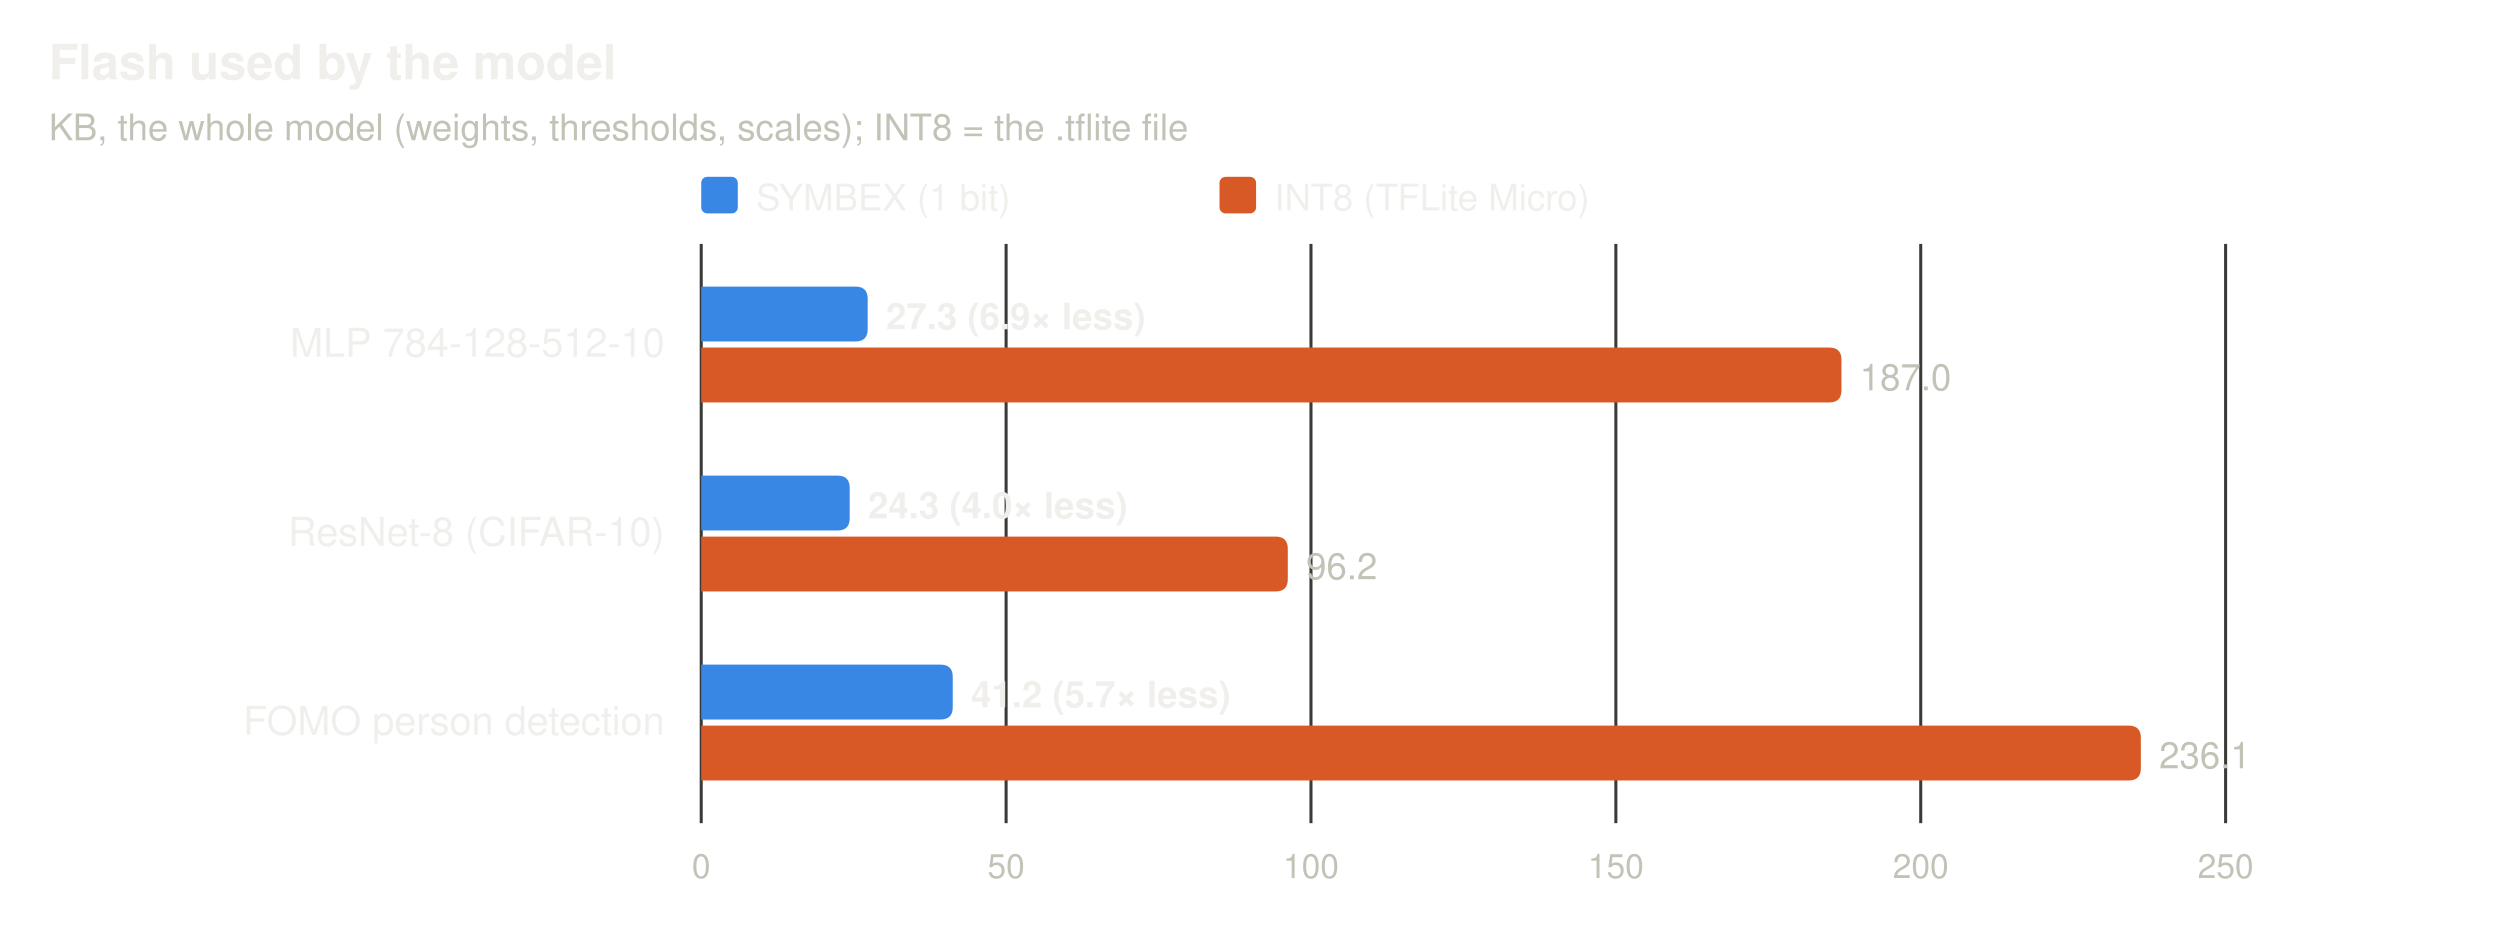
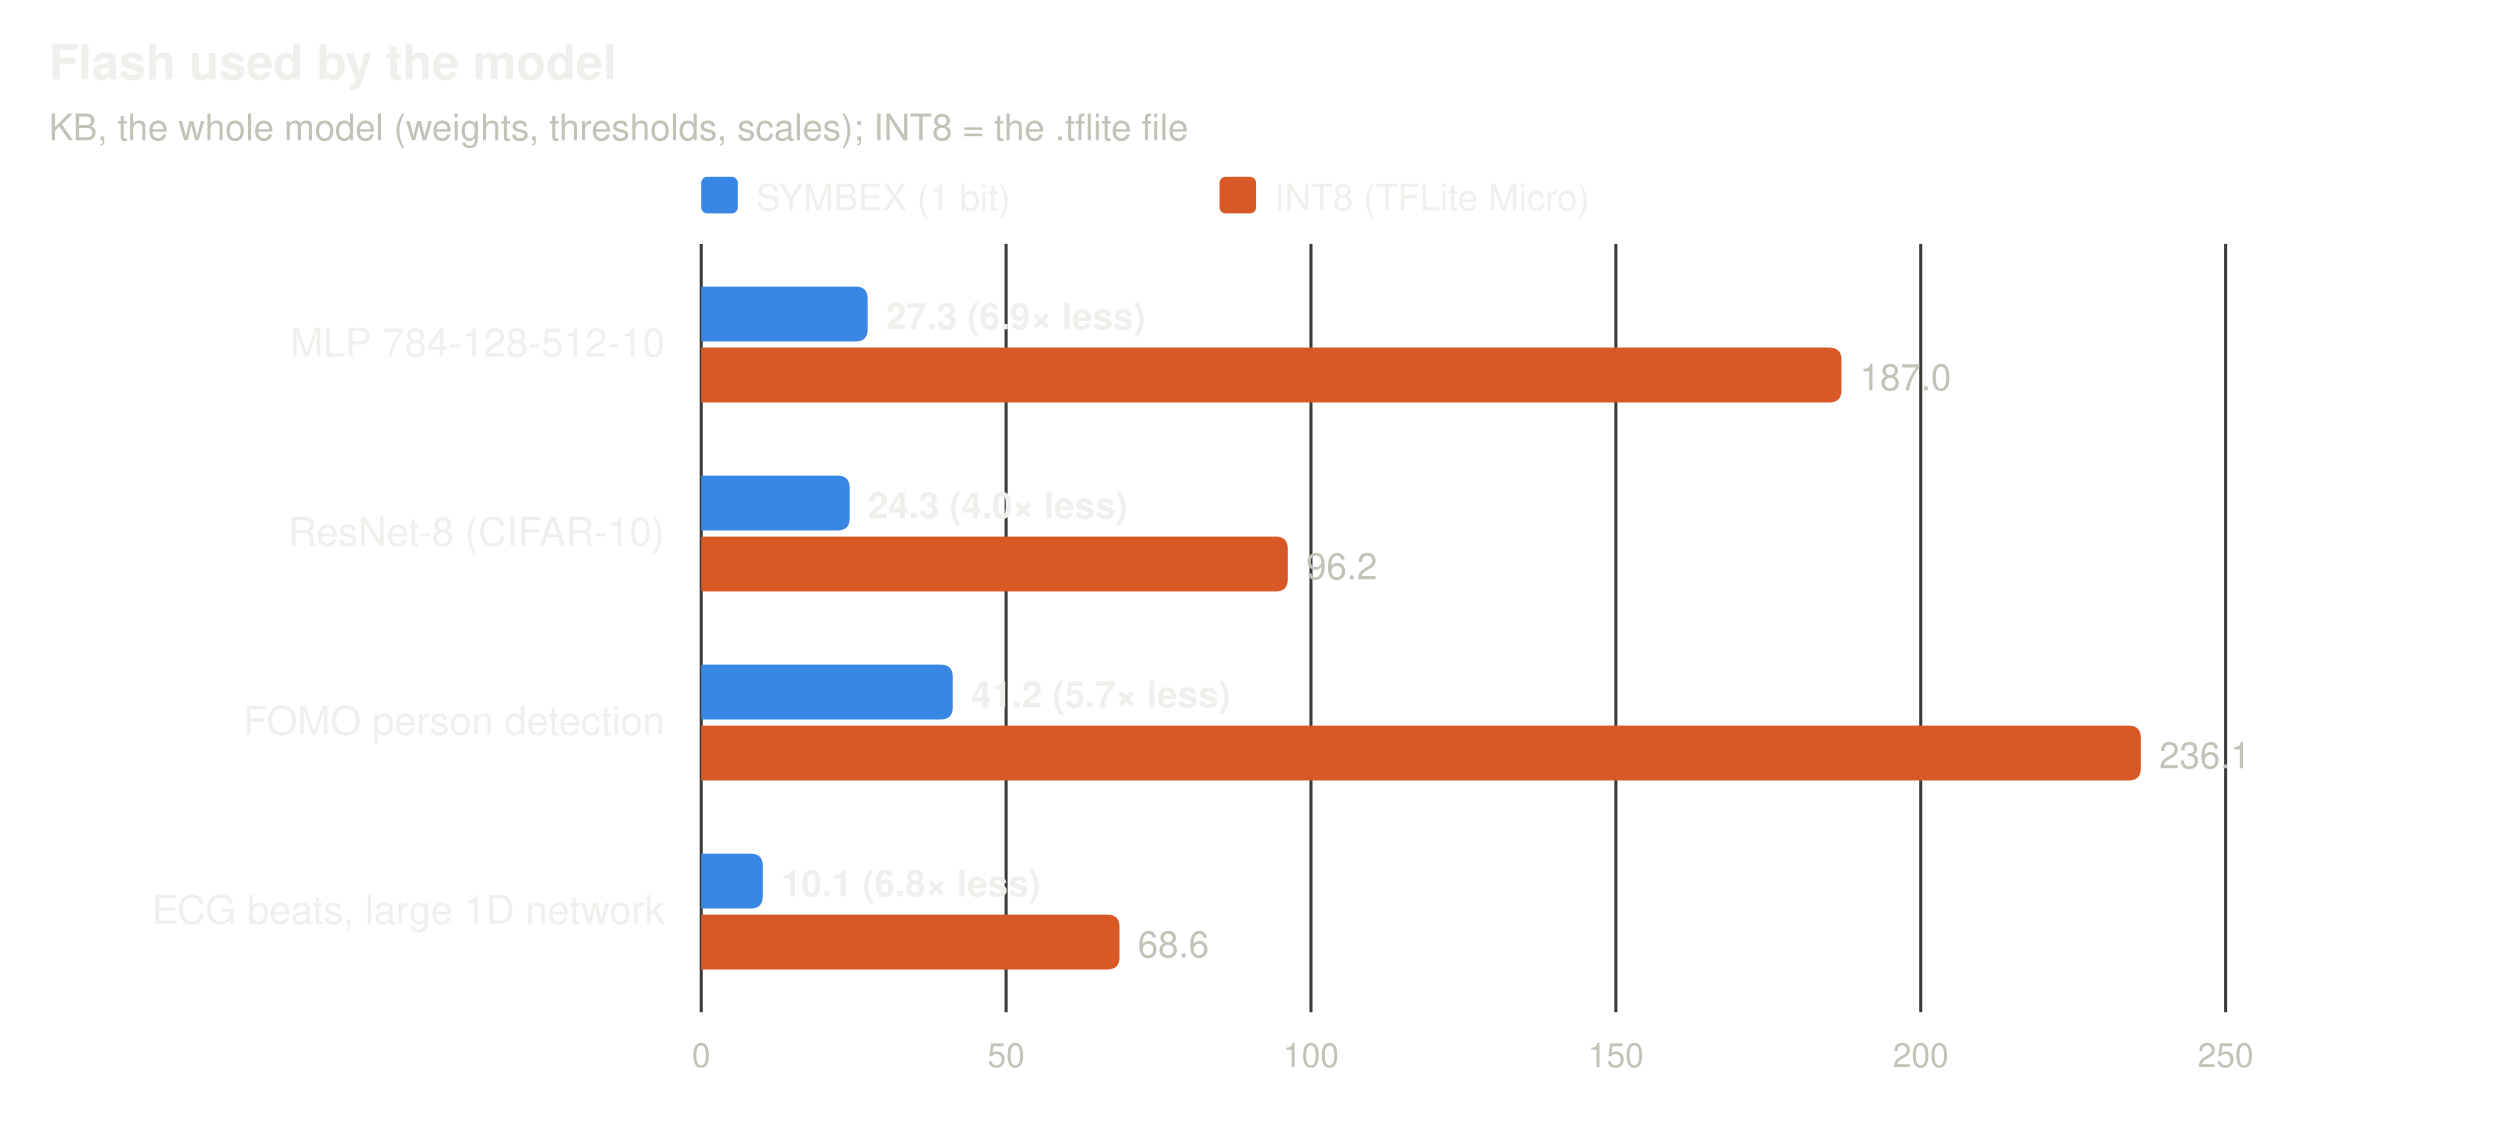
- <svg xmlns="http://www.w3.org/2000/svg" width="820" height="306" viewBox="0 0 820 306" font-family="-apple-system, 'Segoe UI', Helvetica, Arial, sans-serif" role="img">
+ <svg xmlns="http://www.w3.org/2000/svg" width="820" height="368" viewBox="0 0 820 368" font-family="-apple-system, 'Segoe UI', Helvetica, Arial, sans-serif" role="img">
  <text x="16.0" y="26.0" fill="#f0efec" font-size="16" text-anchor="start" font-weight="bold">Flash used by the model</text>
  <text x="16.0" y="46.0" fill="#c3c2b7" font-size="12" text-anchor="start" font-weight="normal">KB, the whole model (weights, thresholds, scales); INT8 = the .tflite file</text>
  <rect x="230" y="58" width="12" height="12" rx="2" fill="#3987e5" />
  <text x="248.0" y="69.0" fill="#f0efec" font-size="12" text-anchor="start" font-weight="normal">SYMBEX (1 bit)</text>
  <rect x="400" y="58" width="12" height="12" rx="2" fill="#d95926" />
  <text x="418.0" y="69.0" fill="#f0efec" font-size="12" text-anchor="start" font-weight="normal">INT8 (TFLite Micro)</text>
-   <line x1="230.0" y1="80" x2="230.0" y2="270" stroke="#3a3a38" />
-   <text x="230.0" y="288.0" fill="#c3c2b7" font-size="11" text-anchor="middle" font-weight="normal">0</text>
-   <line x1="330.0" y1="80" x2="330.0" y2="270" stroke="#3a3a38" />
-   <text x="330.0" y="288.0" fill="#c3c2b7" font-size="11" text-anchor="middle" font-weight="normal">50</text>
-   <line x1="430.0" y1="80" x2="430.0" y2="270" stroke="#3a3a38" />
-   <text x="430.0" y="288.0" fill="#c3c2b7" font-size="11" text-anchor="middle" font-weight="normal">100</text>
-   <line x1="530.0" y1="80" x2="530.0" y2="270" stroke="#3a3a38" />
-   <text x="530.0" y="288.0" fill="#c3c2b7" font-size="11" text-anchor="middle" font-weight="normal">150</text>
-   <line x1="630.0" y1="80" x2="630.0" y2="270" stroke="#3a3a38" />
-   <text x="630.0" y="288.0" fill="#c3c2b7" font-size="11" text-anchor="middle" font-weight="normal">200</text>
-   <line x1="730.0" y1="80" x2="730.0" y2="270" stroke="#3a3a38" />
-   <text x="730.0" y="288.0" fill="#c3c2b7" font-size="11" text-anchor="middle" font-weight="normal">250</text>
+   <line x1="230.0" y1="80" x2="230.0" y2="332" stroke="#3a3a38" />
+   <text x="230.0" y="350.0" fill="#c3c2b7" font-size="11" text-anchor="middle" font-weight="normal">0</text>
+   <line x1="330.0" y1="80" x2="330.0" y2="332" stroke="#3a3a38" />
+   <text x="330.0" y="350.0" fill="#c3c2b7" font-size="11" text-anchor="middle" font-weight="normal">50</text>
+   <line x1="430.0" y1="80" x2="430.0" y2="332" stroke="#3a3a38" />
+   <text x="430.0" y="350.0" fill="#c3c2b7" font-size="11" text-anchor="middle" font-weight="normal">100</text>
+   <line x1="530.0" y1="80" x2="530.0" y2="332" stroke="#3a3a38" />
+   <text x="530.0" y="350.0" fill="#c3c2b7" font-size="11" text-anchor="middle" font-weight="normal">150</text>
+   <line x1="630.0" y1="80" x2="630.0" y2="332" stroke="#3a3a38" />
+   <text x="630.0" y="350.0" fill="#c3c2b7" font-size="11" text-anchor="middle" font-weight="normal">200</text>
+   <line x1="730.0" y1="80" x2="730.0" y2="332" stroke="#3a3a38" />
+   <text x="730.0" y="350.0" fill="#c3c2b7" font-size="11" text-anchor="middle" font-weight="normal">250</text>
  <text x="218.0" y="117.0" fill="#f0efec" font-size="13" text-anchor="end" font-weight="normal">MLP 784-128-512-10</text>
  <path d="M230.0,94.0 H280.6 Q284.6,94.0 284.6,98.0 V108.0 Q284.6,112.0 280.6,112.0 H230.0 Z" fill="#3987e5" />
  <text x="290.6" y="108.0" fill="#f0efec" font-size="12" text-anchor="start" font-weight="bold">27.3  (6.9× less)</text>
  <path d="M230.0,114.0 H600.0 Q604.0,114.0 604.0,118.0 V128.0 Q604.0,132.0 600.0,132.0 H230.0 Z" fill="#d95926" />
  <text x="610.0" y="128.0" fill="#c3c2b7" font-size="12" text-anchor="start" font-weight="normal">187.0</text>
  <text x="218.0" y="179.0" fill="#f0efec" font-size="13" text-anchor="end" font-weight="normal">ResNet-8 (CIFAR-10)</text>
  <path d="M230.0,156.0 H274.7 Q278.7,156.0 278.7,160.0 V170.0 Q278.7,174.0 274.7,174.0 H230.0 Z" fill="#3987e5" />
  <text x="284.7" y="170.0" fill="#f0efec" font-size="12" text-anchor="start" font-weight="bold">24.3  (4.0× less)</text>
  <path d="M230.0,176.0 H418.4 Q422.4,176.0 422.4,180.0 V190.0 Q422.4,194.0 418.4,194.0 H230.0 Z" fill="#d95926" />
  <text x="428.4" y="190.0" fill="#c3c2b7" font-size="12" text-anchor="start" font-weight="normal">96.2</text>
  <text x="218.0" y="241.0" fill="#f0efec" font-size="13" text-anchor="end" font-weight="normal">FOMO person detection</text>
  <path d="M230.0,218.0 H308.5 Q312.5,218.0 312.5,222.0 V232.0 Q312.5,236.0 308.5,236.0 H230.0 Z" fill="#3987e5" />
  <text x="318.5" y="232.0" fill="#f0efec" font-size="12" text-anchor="start" font-weight="bold">41.2  (5.7× less)</text>
  <path d="M230.0,238.0 H698.2 Q702.2,238.0 702.2,242.0 V252.0 Q702.2,256.0 698.2,256.0 H230.0 Z" fill="#d95926" />
  <text x="708.2" y="252.0" fill="#c3c2b7" font-size="12" text-anchor="start" font-weight="normal">236.1</text>
+   <text x="218.0" y="303.0" fill="#f0efec" font-size="13" text-anchor="end" font-weight="normal">ECG beats, large 1D network</text>
+   <path d="M230.0,280.0 H246.2 Q250.2,280.0 250.2,284.0 V294.0 Q250.2,298.0 246.2,298.0 H230.0 Z" fill="#3987e5" />
+   <text x="256.2" y="294.0" fill="#f0efec" font-size="12" text-anchor="start" font-weight="bold">10.1  (6.8× less)</text>
+   <path d="M230.0,300.0 H363.2 Q367.2,300.0 367.2,304.0 V314.0 Q367.2,318.0 363.2,318.0 H230.0 Z" fill="#d95926" />
+   <text x="373.2" y="314.0" fill="#c3c2b7" font-size="12" text-anchor="start" font-weight="normal">68.6</text>
</svg>
